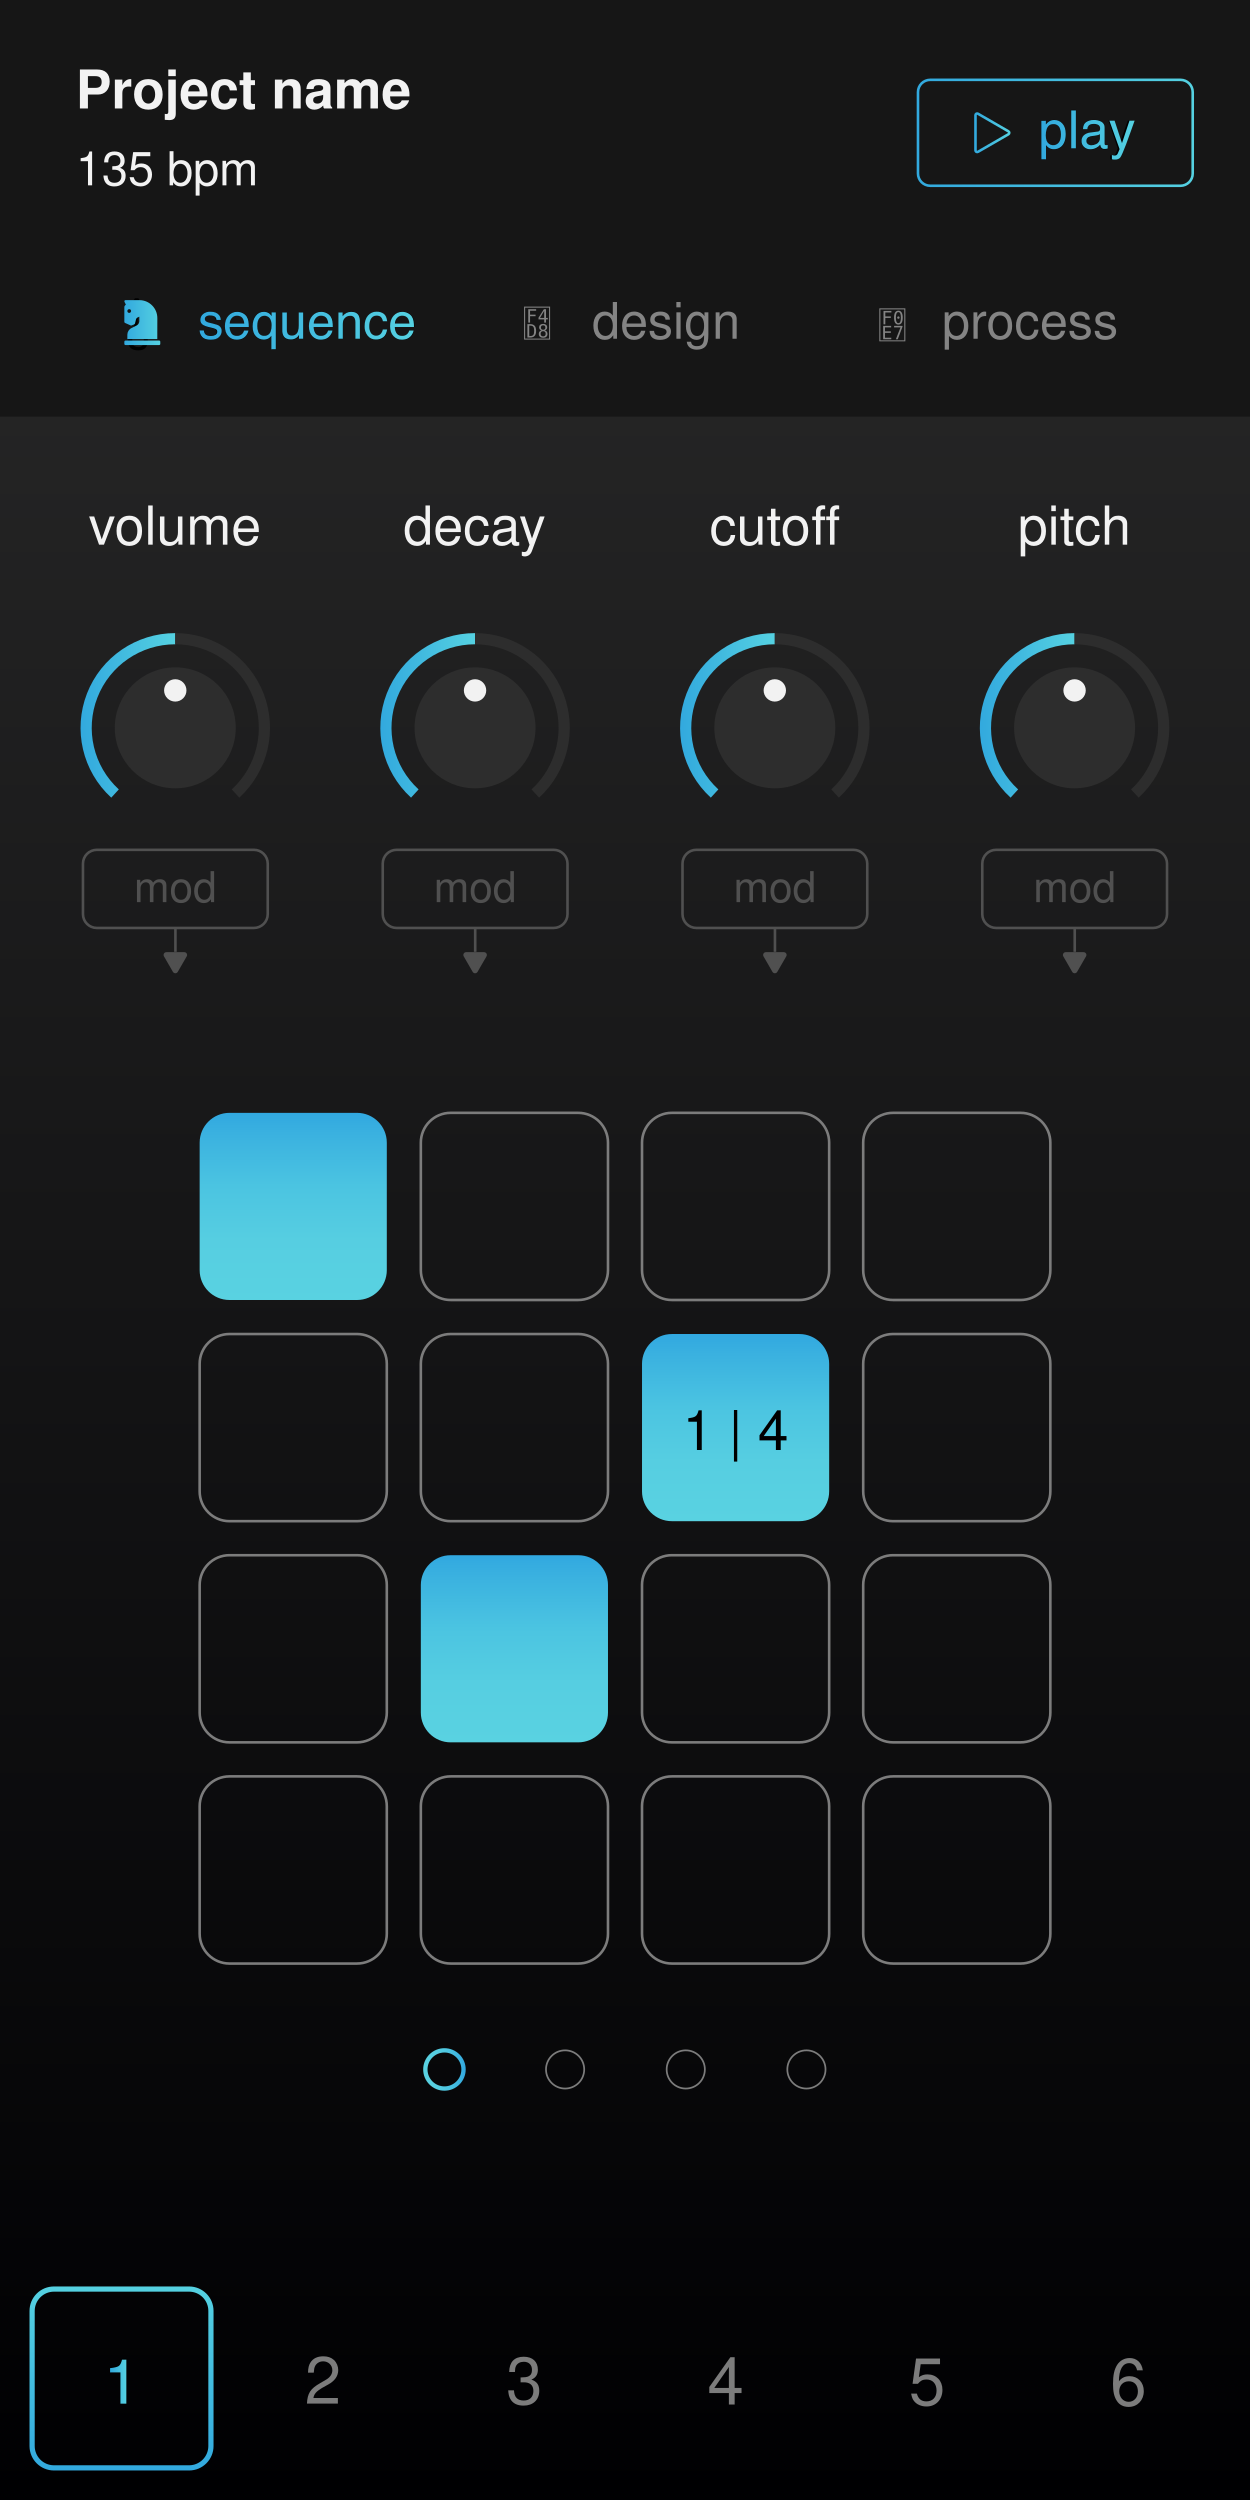
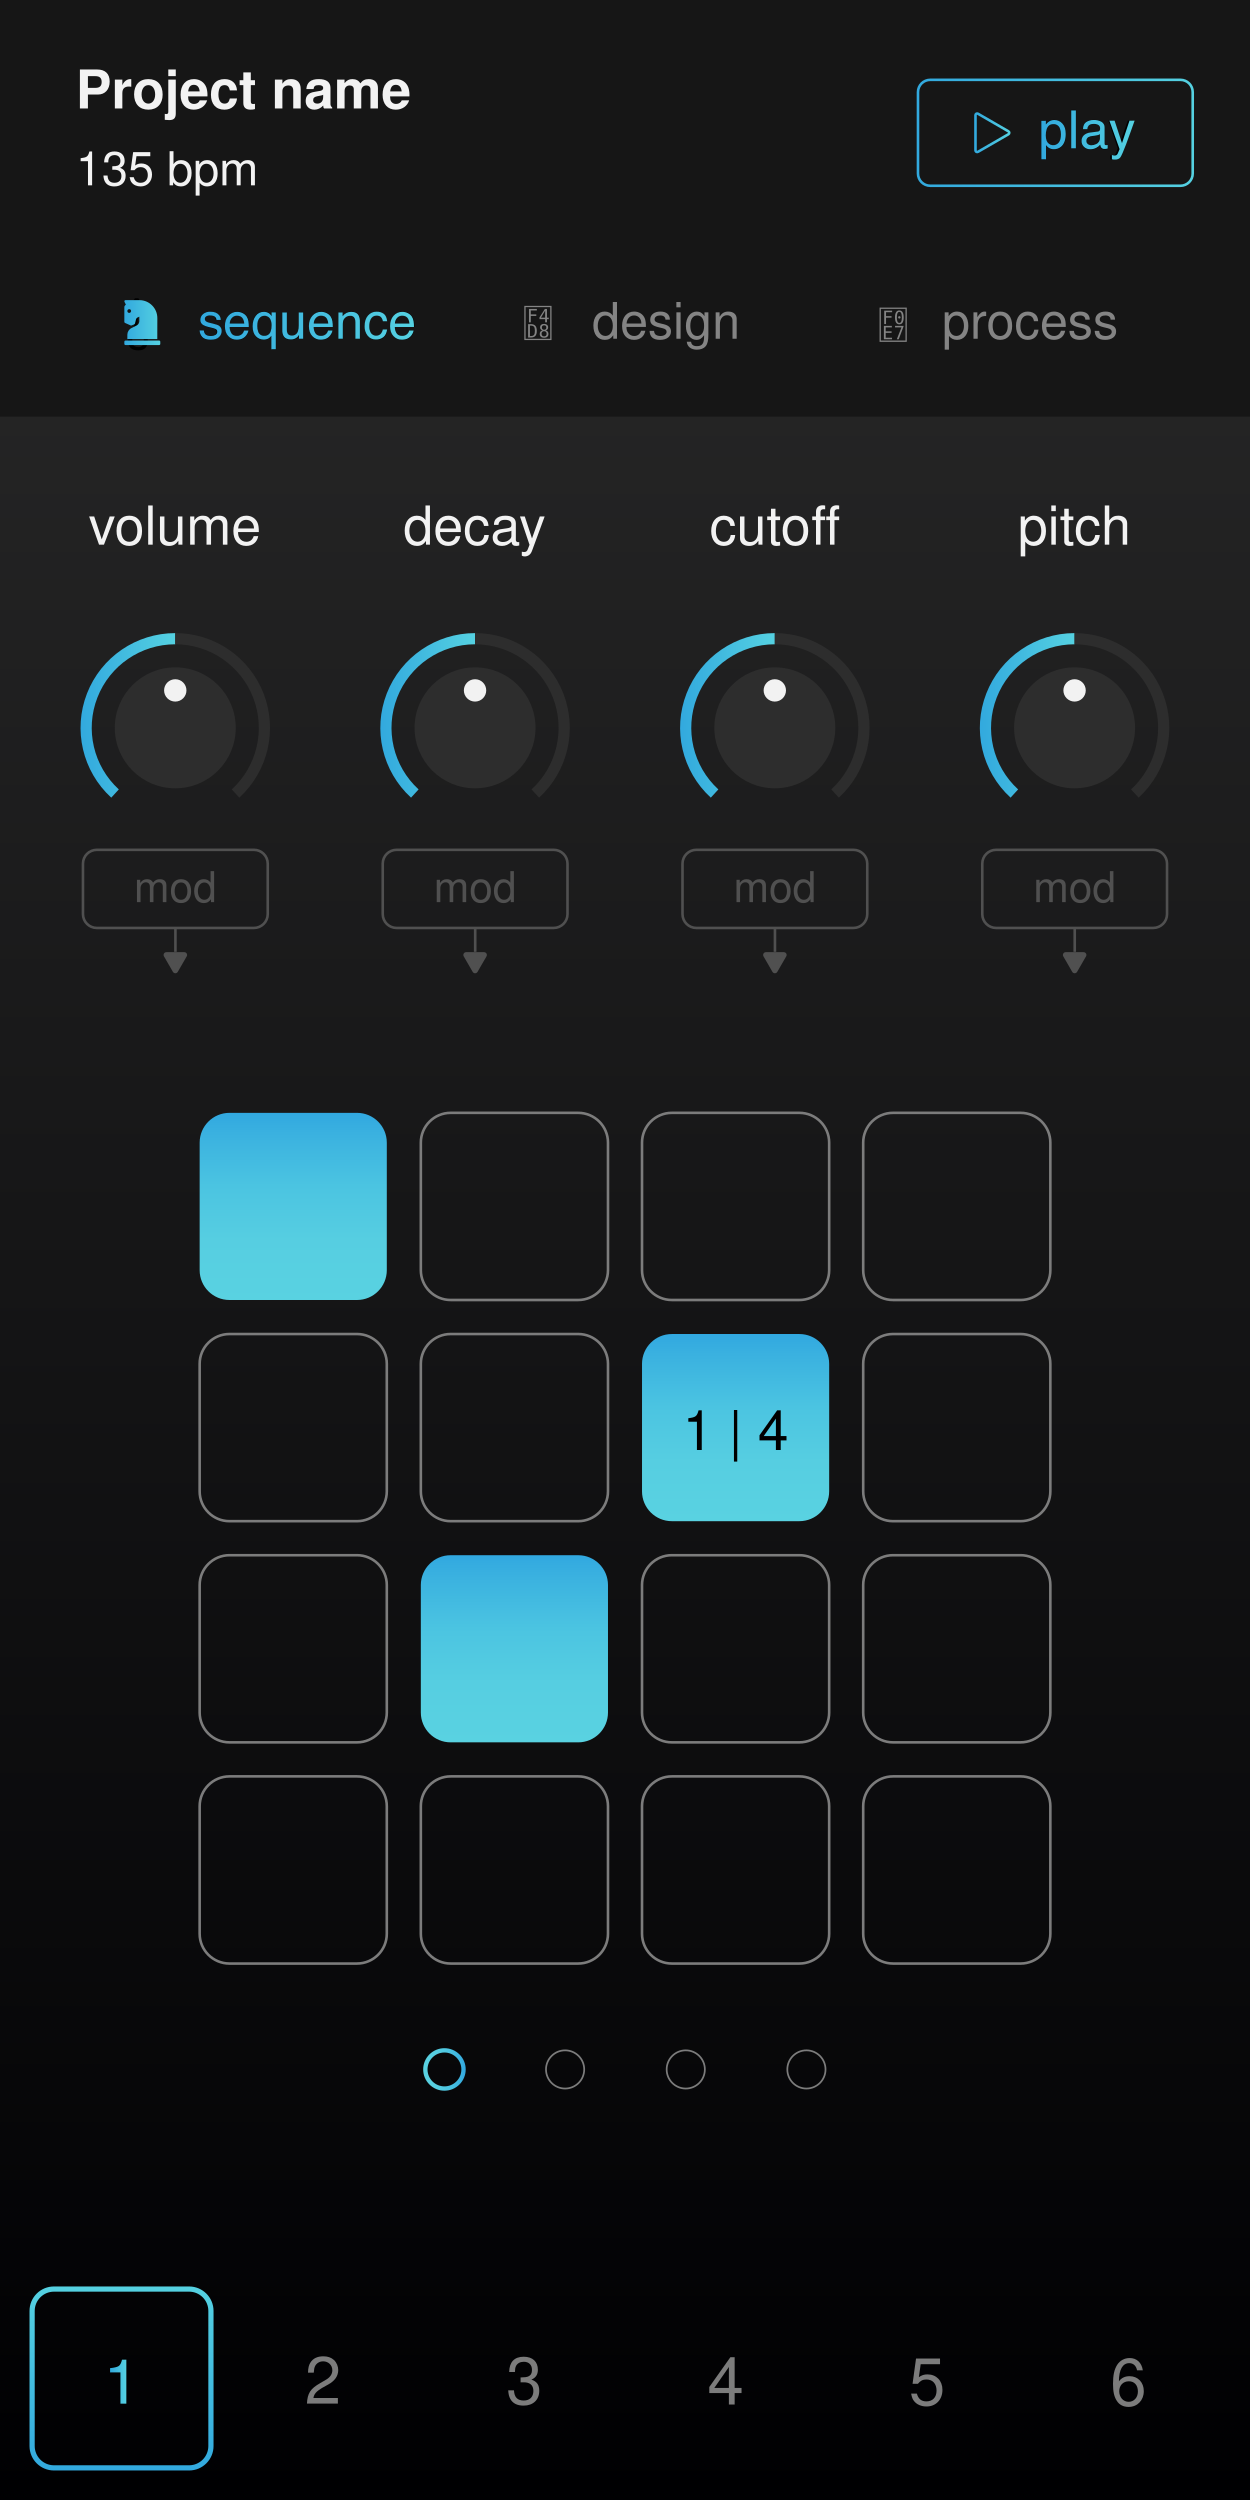
<svg xmlns="http://www.w3.org/2000/svg" xmlns:xlink="http://www.w3.org/1999/xlink" id="design_2" data-name="design 2" viewBox="0 0 1440 2880">
  <defs>
-     <style>.cls-1{fill:#2d2d2d;}.cls-2,.cls-34,.cls-7,.cls-8{fill:#f2f2f2;}.cls-11,.cls-12,.cls-21,.cls-24,.cls-26,.cls-27,.cls-3,.cls-30,.cls-4{fill:none;stroke-miterlimit:10;}.cls-3,.cls-4{stroke-width:14px;}.cls-3{stroke:url(#Dégradé_sans_nom_82);}.cls-4{stroke:#2d2d2d;}.cls-5{fill:url(#Dégradé_sans_nom_58);}.cls-6{fill:#161616;}.cls-7{font-size:61.56px;font-family:Helvetica-Bold, Helvetica;font-weight:700;}.cls-8{font-size:54px;font-family:Helvetica-Light, Helvetica;}.cls-9{font-size:60.86px;}.cls-13,.cls-15,.cls-19,.cls-22,.cls-23,.cls-28,.cls-33,.cls-34,.cls-9{font-family:Helvetica, Helvetica;}.cls-10{fill:url(#Dégradé_sans_nom_82-2);}.cls-11,.cls-12,.cls-24,.cls-30{stroke-width:3px;}.cls-11{stroke:url(#Dégradé_sans_nom_82-6);}.cls-12{stroke:url(#Dégradé_sans_nom_82-7);}.cls-13,.cls-15{font-size:58px;}.cls-13,.cls-14{fill:#848484;}.cls-14{font-size:46.59px;}.cls-14,.cls-17{font-family:FontAwesome5Free-Solid, Font Awesome 5 Free;}.cls-16{fill:url(#Dégradé_sans_nom_82-8);}.cls-17{font-size:55.19px;}.cls-18{fill:url(#Dégradé_sans_nom_82-16);}.cls-19{font-size:72.75px;}.cls-20{fill:url(#Dégradé_sans_nom_82-17);}.cls-21{stroke-width:6px;stroke:url(#Dégradé_sans_nom_82-18);}.cls-22,.cls-23{font-size:75.52px;}.cls-23{fill:#7c7c7c;}.cls-24{stroke:#505050;}.cls-25,.cls-28{fill:#505050;}.cls-26{stroke-width:5px;stroke:url(#Dégradé_sans_nom_79);}.cls-27,.cls-30{stroke:#7c7c7c;}.cls-27{stroke-width:2px;}.cls-28{font-size:49px;}.cls-29{fill:url(#Dégradé_sans_nom_79-2);}.cls-31{fill:url(#Dégradé_sans_nom_79-3);}.cls-32{fill:url(#Dégradé_sans_nom_79-4);}.cls-33{font-size:63.18px;}.cls-34{font-size:62px;}.cls-35{letter-spacing:-0.02em;}</style>
+     <style>.cls-1{fill:#2d2d2d;}.cls-2,.cls-34,.cls-7,.cls-8{fill:#f2f2f2;}.cls-11,.cls-12,.cls-21,.cls-24,.cls-26,.cls-27,.cls-3,.cls-30,.cls-4{fill:none;stroke-miterlimit:10;}.cls-3,.cls-4{stroke-width:14px;}.cls-3{stroke:url(#Dégradé_sans_nom_82);}.cls-4{stroke:#2d2d2d;}.cls-5{fill:url(#Dégradé_sans_nom_58);}.cls-6{fill:#161616;}.cls-7{font-size:61.56px;font-family:Helvetica-Bold, Helvetica;font-weight:700;}.cls-8{font-size:54px;font-family:Helvetica-Light, Helvetica;font-weight:300;}.cls-9{font-size:60.86px;}.cls-13,.cls-15,.cls-19,.cls-22,.cls-23,.cls-28,.cls-33,.cls-34,.cls-9{font-family:Helvetica;}.cls-10{fill:url(#Dégradé_sans_nom_82-2);}.cls-11,.cls-12,.cls-24,.cls-30{stroke-width:3px;}.cls-11{stroke:url(#Dégradé_sans_nom_82-6);}.cls-12{stroke:url(#Dégradé_sans_nom_82-7);}.cls-13,.cls-15{font-size:58px;}.cls-13,.cls-14{fill:#848484;}.cls-14{font-size:46.59px;}.cls-14,.cls-17{font-family:FontAwesome5Free-Solid, "Font Awesome 5 Free";}.cls-16{fill:url(#Dégradé_sans_nom_82-8);}.cls-17{font-size:55.19px;}.cls-18{fill:url(#Dégradé_sans_nom_82-16);}.cls-19{font-size:72.75px;}.cls-20{fill:url(#Dégradé_sans_nom_82-17);}.cls-21{stroke-width:6px;stroke:url(#Dégradé_sans_nom_82-18);}.cls-22,.cls-23{font-size:75.52px;}.cls-23{fill:#7c7c7c;}.cls-24{stroke:#505050;}.cls-25,.cls-28{fill:#505050;}.cls-26{stroke-width:5px;stroke:url(#Dégradé_sans_nom_79);}.cls-27,.cls-30{stroke:#7c7c7c;}.cls-27{stroke-width:2px;}.cls-28{font-size:49px;}.cls-29{fill:url(#Dégradé_sans_nom_79-2);}.cls-31{fill:url(#Dégradé_sans_nom_79-3);}.cls-32{fill:url(#Dégradé_sans_nom_79-4);}.cls-33{font-size:63.18px;}.cls-34{font-size:62px;}.cls-35{letter-spacing:-0.02em;}</style>
    <linearGradient id="Dégradé_sans_nom_82" y1="103.02" x2="118.63" y2="103.02" gradientUnits="userSpaceOnUse">
      <stop offset="0" stop-color="#32a9de" />
      <stop offset="1" stop-color="#55d1e1" />
    </linearGradient>
    <linearGradient id="Dégradé_sans_nom_58" x1="720" y1="2880" x2="720" gradientUnits="userSpaceOnUse">
      <stop offset="0" stop-color="#000002" />
      <stop offset="1" stop-color="#2b2b2b" />
    </linearGradient>
    <linearGradient id="Dégradé_sans_nom_82-2" x1="1199.6" y1="155.53" x2="1307.08" y2="155.53" xlink:href="#Dégradé_sans_nom_82" />
    <linearGradient id="Dégradé_sans_nom_82-6" x1="1122.25" y1="152.99" x2="1164.22" y2="152.99" xlink:href="#Dégradé_sans_nom_82" />
    <linearGradient id="Dégradé_sans_nom_82-7" x1="1056.02" y1="152.99" x2="1375.5" y2="152.99" xlink:href="#Dégradé_sans_nom_82" />
    <linearGradient id="Dégradé_sans_nom_82-8" x1="229.96" y1="380.7" x2="476.92" y2="380.7" xlink:href="#Dégradé_sans_nom_82" />
    <linearGradient id="Dégradé_sans_nom_82-16" x1="143.25" y1="371.65" x2="184.64" y2="371.65" xlink:href="#Dégradé_sans_nom_82" />
    <linearGradient id="Dégradé_sans_nom_82-17" x1="126.8" y1="2743.68" x2="145.59" y2="2743.68" xlink:href="#Dégradé_sans_nom_82" />
    <linearGradient id="Dégradé_sans_nom_82-18" x1="140" y1="2846" x2="140" y2="2634" xlink:href="#Dégradé_sans_nom_82" />
    <linearGradient id="Dégradé_sans_nom_79" x1="487.5" y1="2384" x2="536.5" y2="2384" gradientUnits="userSpaceOnUse">
      <stop offset="0" stop-color="#59d2e1" />
      <stop offset="0.32" stop-color="#56cee1" />
      <stop offset="0.61" stop-color="#4bc4e1" />
      <stop offset="0.89" stop-color="#3ab1e0" />
      <stop offset="1" stop-color="#31a8e0" />
    </linearGradient>
    <linearGradient id="Dégradé_sans_nom_79-2" x1="337.8" y1="1497.6" x2="337.8" y2="1282" xlink:href="#Dégradé_sans_nom_79" />
    <linearGradient id="Dégradé_sans_nom_79-3" x1="847.4" y1="1752.4" x2="847.4" y2="1536.8" xlink:href="#Dégradé_sans_nom_79" />
    <linearGradient id="Dégradé_sans_nom_79-4" x1="592.6" y1="2007.2" x2="592.6" y2="1791.6" xlink:href="#Dégradé_sans_nom_79" />
    <symbol id="Knob" data-name="Knob" viewBox="0 0 237.26 206.04">
      <circle class="cls-1" cx="118.63" cy="118.63" r="75.72" />
      <circle class="cls-2" cx="118.63" cy="71.75" r="14" />
      <path class="cls-3" d="M118.63,7A111.62,111.62,0,0,0,43.18,200.88" />
      <path class="cls-4" d="M194.08,200.88A111.62,111.62,0,0,0,118.63,7" />
    </symbol>
  </defs>
  <rect class="cls-5" width="1440" height="2880" />
  <g id="Header">
    <rect class="cls-6" width="1440" height="480" />
    <text class="cls-7" transform="translate(87.38 124.92)">Project name</text>
    <text class="cls-8" transform="translate(87.38 213.54)">135 bpm</text>
    <text class="cls-9" transform="translate(1196.13 170.84)">play</text>
    <path class="cls-10" d="M1199.6,139.16h5.23v4.22a13.37,13.37,0,0,1,3.52-3.36,11.33,11.33,0,0,1,6.38-1.78,12,12,0,0,1,9.2,4.15q3.79,4.14,3.79,11.84,0,10.4-5.46,14.86a12.4,12.4,0,0,1-8.06,2.82,11,11,0,0,1-6-1.58,13.78,13.78,0,0,1-3.2-3.06v16.26h-5.35Zm20.13,25q2.49-3.13,2.49-9.38a17.62,17.62,0,0,0-1.1-6.54,7.63,7.63,0,0,0-7.64-5.25q-5.58,0-7.63,5.55a21.87,21.87,0,0,0-1.1,7.55,15.85,15.85,0,0,0,1.1,6.27,8.12,8.12,0,0,0,13.88,1.8Z" />
    <path class="cls-10" d="M1234.05,127.19h5.35v43.65h-5.35Z" />
    <path class="cls-10" d="M1264.48,151.58a2.89,2.89,0,0,0,2.46-1.54,4.73,4.73,0,0,0,.36-2.06,4.4,4.4,0,0,0-1.94-4,10.44,10.44,0,0,0-5.56-1.23c-2.79,0-4.77.75-5.94,2.27a7.52,7.52,0,0,0-1.27,3.73h-5q.15-5.89,3.81-8.21a15.6,15.6,0,0,1,8.5-2.31,17.29,17.29,0,0,1,9.12,2.14,7.27,7.27,0,0,1,3.47,6.66v18.33a2.34,2.34,0,0,0,.34,1.34c.23.34.71.5,1.44.5a7.77,7.77,0,0,0,.8,0c.3,0,.62-.07,1-.13v4a14.57,14.57,0,0,1-1.91.44,13.68,13.68,0,0,1-1.78.09,4.39,4.39,0,0,1-4-2,7.49,7.49,0,0,1-.92-2.94,13.59,13.59,0,0,1-4.7,3.71,14.52,14.52,0,0,1-6.74,1.58,10.05,10.05,0,0,1-7.24-2.69,8.92,8.92,0,0,1-2.81-6.72,8.65,8.65,0,0,1,2.77-6.86,13.12,13.12,0,0,1,7.25-3ZM1253.21,166a6.3,6.3,0,0,0,4,1.33,12.17,12.17,0,0,0,5.46-1.3,7.34,7.34,0,0,0,4.46-7.09v-4.31a9,9,0,0,1-2.52,1.05,21.28,21.28,0,0,1-3,.59l-3.23.42a12.65,12.65,0,0,0-4.37,1.21,4.74,4.74,0,0,0-2.48,4.45A4.39,4.39,0,0,0,1253.21,166Z" />
    <path class="cls-10" d="M1301.16,139h5.92q-1.14,3.06-5,14-2.91,8.2-4.87,13.37-4.64,12.18-6.53,14.85t-6.53,2.67a15,15,0,0,1-1.74-.08,13.22,13.22,0,0,1-1.5-.33v-4.88a18,18,0,0,0,2,.48,7.72,7.72,0,0,0,1.1.09,3.78,3.78,0,0,0,2.17-.49,4.64,4.64,0,0,0,1.18-1.2c.1-.16.45-1,1.07-2.43s1-2.55,1.33-3.27L1278,139H1284l8.53,25.93Z" />
    <path class="cls-11" d="M1161.76,151.34,1126.61,131a1.91,1.91,0,0,0-2.86,1.66v40.59a1.9,1.9,0,0,0,2.86,1.65l35.15-20.29A1.91,1.91,0,0,0,1161.76,151.34Z" />
-     <rect class="cls-12" x="1057.52" y="91.98" width="316.48" height="122.02" rx="14.08" ry="14.08" />
+     <rect class="cls-12" x="1057.52" y="91.98" width="316.48" height="122.02" rx="14.08" />
    <text class="cls-13" transform="translate(1085.19 390.2)">process</text>
    <text class="cls-14" transform="translate(1011.78 390.84)"></text>
    <text class="cls-13" transform="translate(682.07 390.2)">design</text>
    <text class="cls-14" transform="translate(602.54 388.84)"></text>
    <text class="cls-15" transform="translate(228.1 390.26)">sequence</text>
    <path class="cls-16" d="M234.86,380.74a7.32,7.32,0,0,0,1.31,3.91c1.3,1.64,3.58,2.46,6.82,2.46a10.22,10.22,0,0,0,5.08-1.23,4.07,4.07,0,0,0,2.2-3.81,3.23,3.23,0,0,0-1.76-3,20.19,20.19,0,0,0-4.43-1.44l-4.11-1a20.35,20.35,0,0,1-5.82-2.16,6.41,6.41,0,0,1-3.34-5.72,8.66,8.66,0,0,1,3.15-7,12.61,12.61,0,0,1,8.45-2.67q6.94,0,10,4a8.62,8.62,0,0,1,1.86,5.49h-4.81a5.84,5.84,0,0,0-1.25-3.13c-1.2-1.33-3.27-2-6.23-2a7.63,7.63,0,0,0-4.48,1.1,3.43,3.43,0,0,0-1.52,2.91,3.55,3.55,0,0,0,2,3.16,11.89,11.89,0,0,0,3.4,1.24l3.44.83q5.59,1.32,7.5,2.57a6.84,6.84,0,0,1,3,6.15,9.31,9.31,0,0,1-3.11,7q-3.1,3-9.48,2.95-6.84,0-9.7-3.07a11.61,11.61,0,0,1-3.06-7.61Z" />
    <path class="cls-16" d="M279.57,360.76a11.51,11.51,0,0,1,4.59,3.92,13.54,13.54,0,0,1,2,5.36,35.15,35.15,0,0,1,.45,6.68H264.57a13.16,13.16,0,0,0,2.17,7.43q2,2.79,6.26,2.79a8.05,8.05,0,0,0,6.32-2.64,9,9,0,0,0,1.88-3.56h5a10.44,10.44,0,0,1-1.32,3.73,13.4,13.4,0,0,1-2.49,3.35,11.8,11.8,0,0,1-5.71,3.06,17.3,17.3,0,0,1-4.13.45,12.65,12.65,0,0,1-9.54-4.12q-3.91-4.11-3.91-11.54t3.94-11.86a13,13,0,0,1,10.3-4.56A13.68,13.68,0,0,1,279.57,360.76Zm1.82,11.91a13.14,13.14,0,0,0-1.43-5.29c-1.38-2.46-3.7-3.69-6.93-3.69a7.68,7.68,0,0,0-5.85,2.54,9.61,9.61,0,0,0-2.49,6.44Z" />
    <path class="cls-16" d="M310.2,361.14a11.42,11.42,0,0,1,2.72,3v-4.22h4.81v42.42h-5.1V386.77a9.21,9.21,0,0,1-3.52,3.25,11.82,11.82,0,0,1-5.61,1.2,12,12,0,0,1-8.66-3.79q-3.81-3.8-3.82-11.56,0-7.28,3.58-11.95a11.13,11.13,0,0,1,9.26-4.67A10.43,10.43,0,0,1,310.2,361.14Zm-12.75,21a7,7,0,0,0,7,4.73,7.31,7.31,0,0,0,7.33-5,19.2,19.2,0,0,0,1.1-7,15.7,15.7,0,0,0-1.22-6.57,7.34,7.34,0,0,0-7.26-4.5,7.12,7.12,0,0,0-5.67,2.87c-1.58,1.92-2.36,4.88-2.36,8.88A17.18,17.18,0,0,0,297.45,382.1Z" />
    <path class="cls-16" d="M330.45,359.93v20.13a8.68,8.68,0,0,0,.71,3.8q1.32,2.72,4.94,2.72a7,7,0,0,0,7.06-4.76,19.36,19.36,0,0,0,1-7V359.93h5.1v30.33h-4.82l.06-4.48a10,10,0,0,1-2.42,2.92,10.48,10.48,0,0,1-6.94,2.38q-6.37,0-8.67-4.33a13.06,13.06,0,0,1-1.26-6.21V359.93Z" />
    <path class="cls-16" d="M376.34,360.76a11.51,11.51,0,0,1,4.59,3.92,13.54,13.54,0,0,1,2,5.36,35.15,35.15,0,0,1,.45,6.68H361.34a13.16,13.16,0,0,0,2.17,7.43c1.35,1.86,3.43,2.79,6.26,2.79a8.05,8.05,0,0,0,6.32-2.64,9,9,0,0,0,1.88-3.56h5a10.44,10.44,0,0,1-1.32,3.73,13.4,13.4,0,0,1-2.49,3.35,11.8,11.8,0,0,1-5.71,3.06,17.3,17.3,0,0,1-4.13.45,12.65,12.65,0,0,1-9.54-4.12q-3.92-4.11-3.91-11.54t3.94-11.86a13,13,0,0,1,10.3-4.56A13.68,13.68,0,0,1,376.34,360.76Zm1.83,11.91a13.29,13.29,0,0,0-1.44-5.29q-2.07-3.69-6.93-3.69a7.64,7.64,0,0,0-5.84,2.54,9.57,9.57,0,0,0-2.5,6.44Z" />
    <path class="cls-16" d="M389.86,359.93h4.84v4.3a13.67,13.67,0,0,1,4.56-3.82,12.11,12.11,0,0,1,5.36-1.16q6.45,0,8.72,4.5a16,16,0,0,1,1.24,7.05v19.46H409.4V371.14a10.29,10.29,0,0,0-.82-4.47,5,5,0,0,0-4.93-2.84,10.2,10.2,0,0,0-3,.37,7.68,7.68,0,0,0-3.68,2.5,7.54,7.54,0,0,0-1.66,3.1,21.14,21.14,0,0,0-.38,4.57v15.89h-5.1Z" />
    <path class="cls-16" d="M442.16,361.54q3.21,2.49,3.86,8.58h-5a9.19,9.19,0,0,0-2.06-4.66q-1.62-1.84-5.19-1.85-4.86,0-7,4.75a18.8,18.8,0,0,0-1.36,7.61,14.3,14.3,0,0,0,1.92,7.66,7.46,7.46,0,0,0,11.09,1.18,10.52,10.52,0,0,0,2.56-5.29h5q-.86,6-4.25,8.83a13.23,13.23,0,0,1-8.69,2.79,11.6,11.6,0,0,1-9.49-4.35,16.64,16.64,0,0,1-3.54-10.86q0-8,3.88-12.43a12.52,12.52,0,0,1,9.88-4.45A13.27,13.27,0,0,1,442.16,361.54Z" />
    <path class="cls-16" d="M469.85,360.76a11.51,11.51,0,0,1,4.59,3.92,13.7,13.7,0,0,1,2,5.36,35.15,35.15,0,0,1,.45,6.68H454.86a13.08,13.08,0,0,0,2.16,7.43q2,2.79,6.27,2.79a8.05,8.05,0,0,0,6.32-2.64,9.09,9.09,0,0,0,1.87-3.56h5a10.59,10.59,0,0,1-1.31,3.73,13.42,13.42,0,0,1-2.5,3.35,11.8,11.8,0,0,1-5.71,3.06,17.24,17.24,0,0,1-4.13.45,12.65,12.65,0,0,1-9.54-4.12q-3.92-4.11-3.91-11.54t3.94-11.86a13,13,0,0,1,10.3-4.56A13.68,13.68,0,0,1,469.85,360.76Zm1.83,11.91a13.3,13.3,0,0,0-1.43-5.29q-2.08-3.69-6.94-3.69a7.66,7.66,0,0,0-5.84,2.54,9.62,9.62,0,0,0-2.5,6.44Z" />
    <text class="cls-17" transform="translate(143.25 390.62)"></text>
    <path class="cls-18" d="M181.19,390.62H146.7v-5a8.6,8.6,0,0,1,4.77-7.71l6.17-3.09a5.68,5.68,0,0,0,2.86-4.63v-5.42l-2.39,1.19a3,3,0,0,0-1.35,1.69l-1.28,5.1a1.48,1.48,0,0,1-.77.89l-3.19,1.27a1.65,1.65,0,0,1-.48.1,1.62,1.62,0,0,1-.53-.11L144,372a1.4,1.4,0,0,1-.77-1.18V353.75a2.56,2.56,0,0,1,.76-1.83l1-1-1.53-3.06a2.29,2.29,0,0,1-.19-.82,1.29,1.29,0,0,1,1.29-1.29h16a20.69,20.69,0,0,1,20.69,20.69Zm3.45,3v2.58a1.3,1.3,0,0,1-1.29,1.3H144.54a1.3,1.3,0,0,1-1.29-1.3v-2.58a1.3,1.3,0,0,1,1.29-1.3h38.81A1.3,1.3,0,0,1,184.64,393.64ZM146.7,358.28a2.16,2.16,0,1,0,2.16-2.15A2.16,2.16,0,0,0,146.7,358.28Z" />
  </g>
  <g id="Track_Selector" data-name="Track Selector">
    <text class="cls-19" transform="translate(119.84 2769.01)">1</text>
    <path class="cls-20" d="M126.8,2733v-4.9q6.93-.68,9.67-2.26t4.08-7.48h5V2769h-6.82v-36Z" />
-     <rect class="cls-21" x="37" y="2637" width="206" height="206" rx="25.16" ry="25.16" />
+     <rect class="cls-21" x="37" y="2637" width="206" height="206" rx="25.16" />
    <text class="cls-22" transform="translate(351.04 2769.05)">2</text>
    <text class="cls-23" transform="translate(351.04 2769.05)">2</text>
    <text class="cls-22" transform="translate(583.02 2769.55)">3</text>
    <text class="cls-23" transform="translate(583.02 2769.55)">3</text>
    <text class="cls-22" transform="translate(814.99 2770.05)">4</text>
    <text class="cls-23" transform="translate(814.99 2770.05)">4</text>
    <text class="cls-22" transform="translate(1046.96 2770.55)">5</text>
    <text class="cls-23" transform="translate(1046.96 2770.55)">5</text>
    <text class="cls-22" transform="translate(1278.93 2771.05)">6</text>
    <text class="cls-23" transform="translate(1278.93 2771.05)">6</text>
  </g>
  <g id="Sequence">
    <line class="cls-24" x1="202.09" y1="1068.41" x2="202.09" y2="1096.5" />
    <path class="cls-25" d="M204.79,1119.59l10.31-17.87a3.22,3.22,0,0,0-2.79-4.83H191.69a3.22,3.22,0,0,0-2.79,4.83l10.31,17.87A3.23,3.23,0,0,0,204.79,1119.59Z" />
    <line class="cls-24" x1="547.42" y1="1068.41" x2="547.42" y2="1096.5" />
    <path class="cls-25" d="M550.12,1119.59l10.32-17.87a3.22,3.22,0,0,0-2.79-4.83H537a3.22,3.22,0,0,0-2.79,4.83l10.31,17.87A3.23,3.23,0,0,0,550.12,1119.59Z" />
    <line class="cls-24" x1="892.75" y1="1068.41" x2="892.75" y2="1096.5" />
    <path class="cls-25" d="M895.46,1119.59l10.31-17.87a3.22,3.22,0,0,0-2.79-4.83H882.35a3.22,3.22,0,0,0-2.79,4.83l10.32,17.87A3.23,3.23,0,0,0,895.46,1119.59Z" />
    <line class="cls-24" x1="1238.09" y1="1068.41" x2="1238.09" y2="1096.5" />
    <path class="cls-25" d="M1240.79,1119.59l10.31-17.87a3.22,3.22,0,0,0-2.79-4.83h-20.62a3.22,3.22,0,0,0-2.79,4.83l10.31,17.87A3.23,3.23,0,0,0,1240.79,1119.59Z" />
    <circle class="cls-26" cx="512" cy="2384" r="22" />
    <circle class="cls-27" cx="651" cy="2384" r="22" />
    <circle class="cls-27" cx="790" cy="2384" r="22" />
    <circle class="cls-27" cx="929" cy="2384" r="22" />
    <text class="cls-28" transform="translate(1190.34 1039.24)">mod</text>
-     <rect class="cls-24" x="1131.58" y="979" width="212.85" height="90" rx="15.94" ry="15.94" />
-     <rect class="cls-29" x="230" y="1282" width="215.6" height="215.6" rx="34.34" ry="34.34" />
-     <rect class="cls-30" x="484.8" y="1282" width="215.6" height="215.6" rx="34.34" ry="34.34" />
-     <rect class="cls-30" x="739.6" y="1282" width="215.6" height="215.6" rx="34.34" ry="34.34" />
-     <rect class="cls-30" x="994.4" y="1282" width="215.6" height="215.6" rx="34.34" ry="34.34" />
-     <rect class="cls-30" x="230" y="1536.8" width="215.6" height="215.6" rx="34.34" ry="34.34" />
-     <rect class="cls-30" x="484.8" y="1536.8" width="215.6" height="215.6" rx="34.34" ry="34.34" />
-     <rect class="cls-31" x="739.6" y="1536.8" width="215.6" height="215.6" rx="34.34" ry="34.34" />
-     <rect class="cls-30" x="994.4" y="1536.8" width="215.6" height="215.6" rx="34.34" ry="34.34" />
-     <rect class="cls-30" x="230" y="1791.6" width="215.6" height="215.6" rx="34.34" ry="34.34" />
-     <rect class="cls-32" x="484.8" y="1791.6" width="215.6" height="215.6" rx="34.34" ry="34.34" />
-     <rect class="cls-30" x="739.6" y="1791.6" width="215.6" height="215.6" rx="34.34" ry="34.34" />
-     <rect class="cls-30" x="994.4" y="1791.6" width="215.6" height="215.6" rx="34.34" ry="34.34" />
-     <rect class="cls-30" x="230" y="2046.4" width="215.6" height="215.6" rx="34.34" ry="34.34" />
-     <rect class="cls-30" x="484.8" y="2046.4" width="215.6" height="215.6" rx="34.34" ry="34.34" />
-     <rect class="cls-30" x="739.6" y="2046.4" width="215.6" height="215.6" rx="34.34" ry="34.34" />
-     <rect class="cls-30" x="994.4" y="2046.4" width="215.6" height="215.6" rx="34.34" ry="34.34" />
+     <rect class="cls-24" x="1131.58" y="979" width="212.85" height="90" rx="15.94" />
+     <rect class="cls-29" x="230" y="1282" width="215.6" height="215.6" rx="34.34" />
+     <rect class="cls-30" x="484.8" y="1282" width="215.6" height="215.6" rx="34.34" />
+     <rect class="cls-30" x="739.6" y="1282" width="215.6" height="215.6" rx="34.34" />
+     <rect class="cls-30" x="994.4" y="1282" width="215.6" height="215.6" rx="34.34" />
+     <rect class="cls-30" x="230" y="1536.8" width="215.6" height="215.6" rx="34.34" />
+     <rect class="cls-30" x="484.8" y="1536.8" width="215.6" height="215.6" rx="34.34" />
+     <rect class="cls-31" x="739.6" y="1536.8" width="215.6" height="215.6" rx="34.34" />
+     <rect class="cls-30" x="994.4" y="1536.8" width="215.6" height="215.6" rx="34.34" />
+     <rect class="cls-30" x="230" y="1791.6" width="215.6" height="215.6" rx="34.34" />
+     <rect class="cls-32" x="484.8" y="1791.6" width="215.6" height="215.6" rx="34.34" />
+     <rect class="cls-30" x="739.6" y="1791.6" width="215.6" height="215.6" rx="34.34" />
+     <rect class="cls-30" x="994.4" y="1791.6" width="215.6" height="215.6" rx="34.34" />
+     <rect class="cls-30" x="230" y="2046.4" width="215.6" height="215.6" rx="34.34" />
+     <rect class="cls-30" x="484.8" y="2046.4" width="215.6" height="215.6" rx="34.34" />
+     <rect class="cls-30" x="739.6" y="2046.4" width="215.6" height="215.6" rx="34.34" />
+     <rect class="cls-30" x="994.4" y="2046.4" width="215.6" height="215.6" rx="34.34" />
    <text class="cls-33" transform="translate(786.5 1670.39)">1 | 4</text>
    <text class="cls-28" transform="translate(154.34 1039.24)">mod</text>
-     <rect class="cls-24" x="95.58" y="979" width="212.85" height="90" rx="15.94" ry="15.94" />
+     <rect class="cls-24" x="95.58" y="979" width="212.85" height="90" rx="15.94" />
    <text class="cls-28" transform="translate(499.67 1039.24)">mod</text>
-     <rect class="cls-24" x="440.91" y="979" width="212.85" height="90" rx="15.94" ry="15.94" />
+     <rect class="cls-24" x="440.91" y="979" width="212.85" height="90" rx="15.94" />
    <text class="cls-28" transform="translate(845.01 1039.24)">mod</text>
-     <rect class="cls-24" x="786.24" y="979" width="212.85" height="90" rx="15.94" ry="15.94" />
+     <rect class="cls-24" x="786.24" y="979" width="212.85" height="90" rx="15.94" />
    <text class="cls-34" transform="translate(102.07 627.49)">volume</text>
    <text class="cls-34" transform="translate(464.61 627.49)">decay</text>
    <text class="cls-34" transform="translate(817.39 627.49)">cuto<tspan class="cls-35" x="117.19" y="0">f</tspan>
      <tspan x="133.32" y="0">f</tspan>
    </text>
    <text class="cls-34" transform="translate(1172.52 627.49)">pitch</text>
-     <use id="Knob-3" data-name="Knob" width="237.26" height="206.04" transform="translate(92.76 729.35) rotate(-0.01) scale(0.92)" xlink:href="#Knob" />
-     <use id="Knob-6" data-name="Knob" width="237.26" height="206.04" transform="translate(438.1 729.35) rotate(-0.01) scale(0.92)" xlink:href="#Knob" />
-     <use id="Knob-9" data-name="Knob" width="237.26" height="206.04" transform="translate(783.43 729.35) rotate(-0.01) scale(0.92)" xlink:href="#Knob" />
-     <use id="Knob-12" data-name="Knob" width="237.26" height="206.04" transform="translate(1128.76 729.35) rotate(-0.01) scale(0.92)" xlink:href="#Knob" />
+     <use width="237.26" height="206.04" transform="translate(92.76 729.35) rotate(-0.01) scale(0.92)" xlink:href="#Knob" />
+     <use width="237.26" height="206.04" transform="translate(438.1 729.35) rotate(-0.01) scale(0.92)" xlink:href="#Knob" />
+     <use width="237.26" height="206.04" transform="translate(783.43 729.35) rotate(-0.01) scale(0.92)" xlink:href="#Knob" />
+     <use width="237.26" height="206.04" transform="translate(1128.76 729.35) rotate(-0.01) scale(0.92)" xlink:href="#Knob" />
  </g>
</svg>
